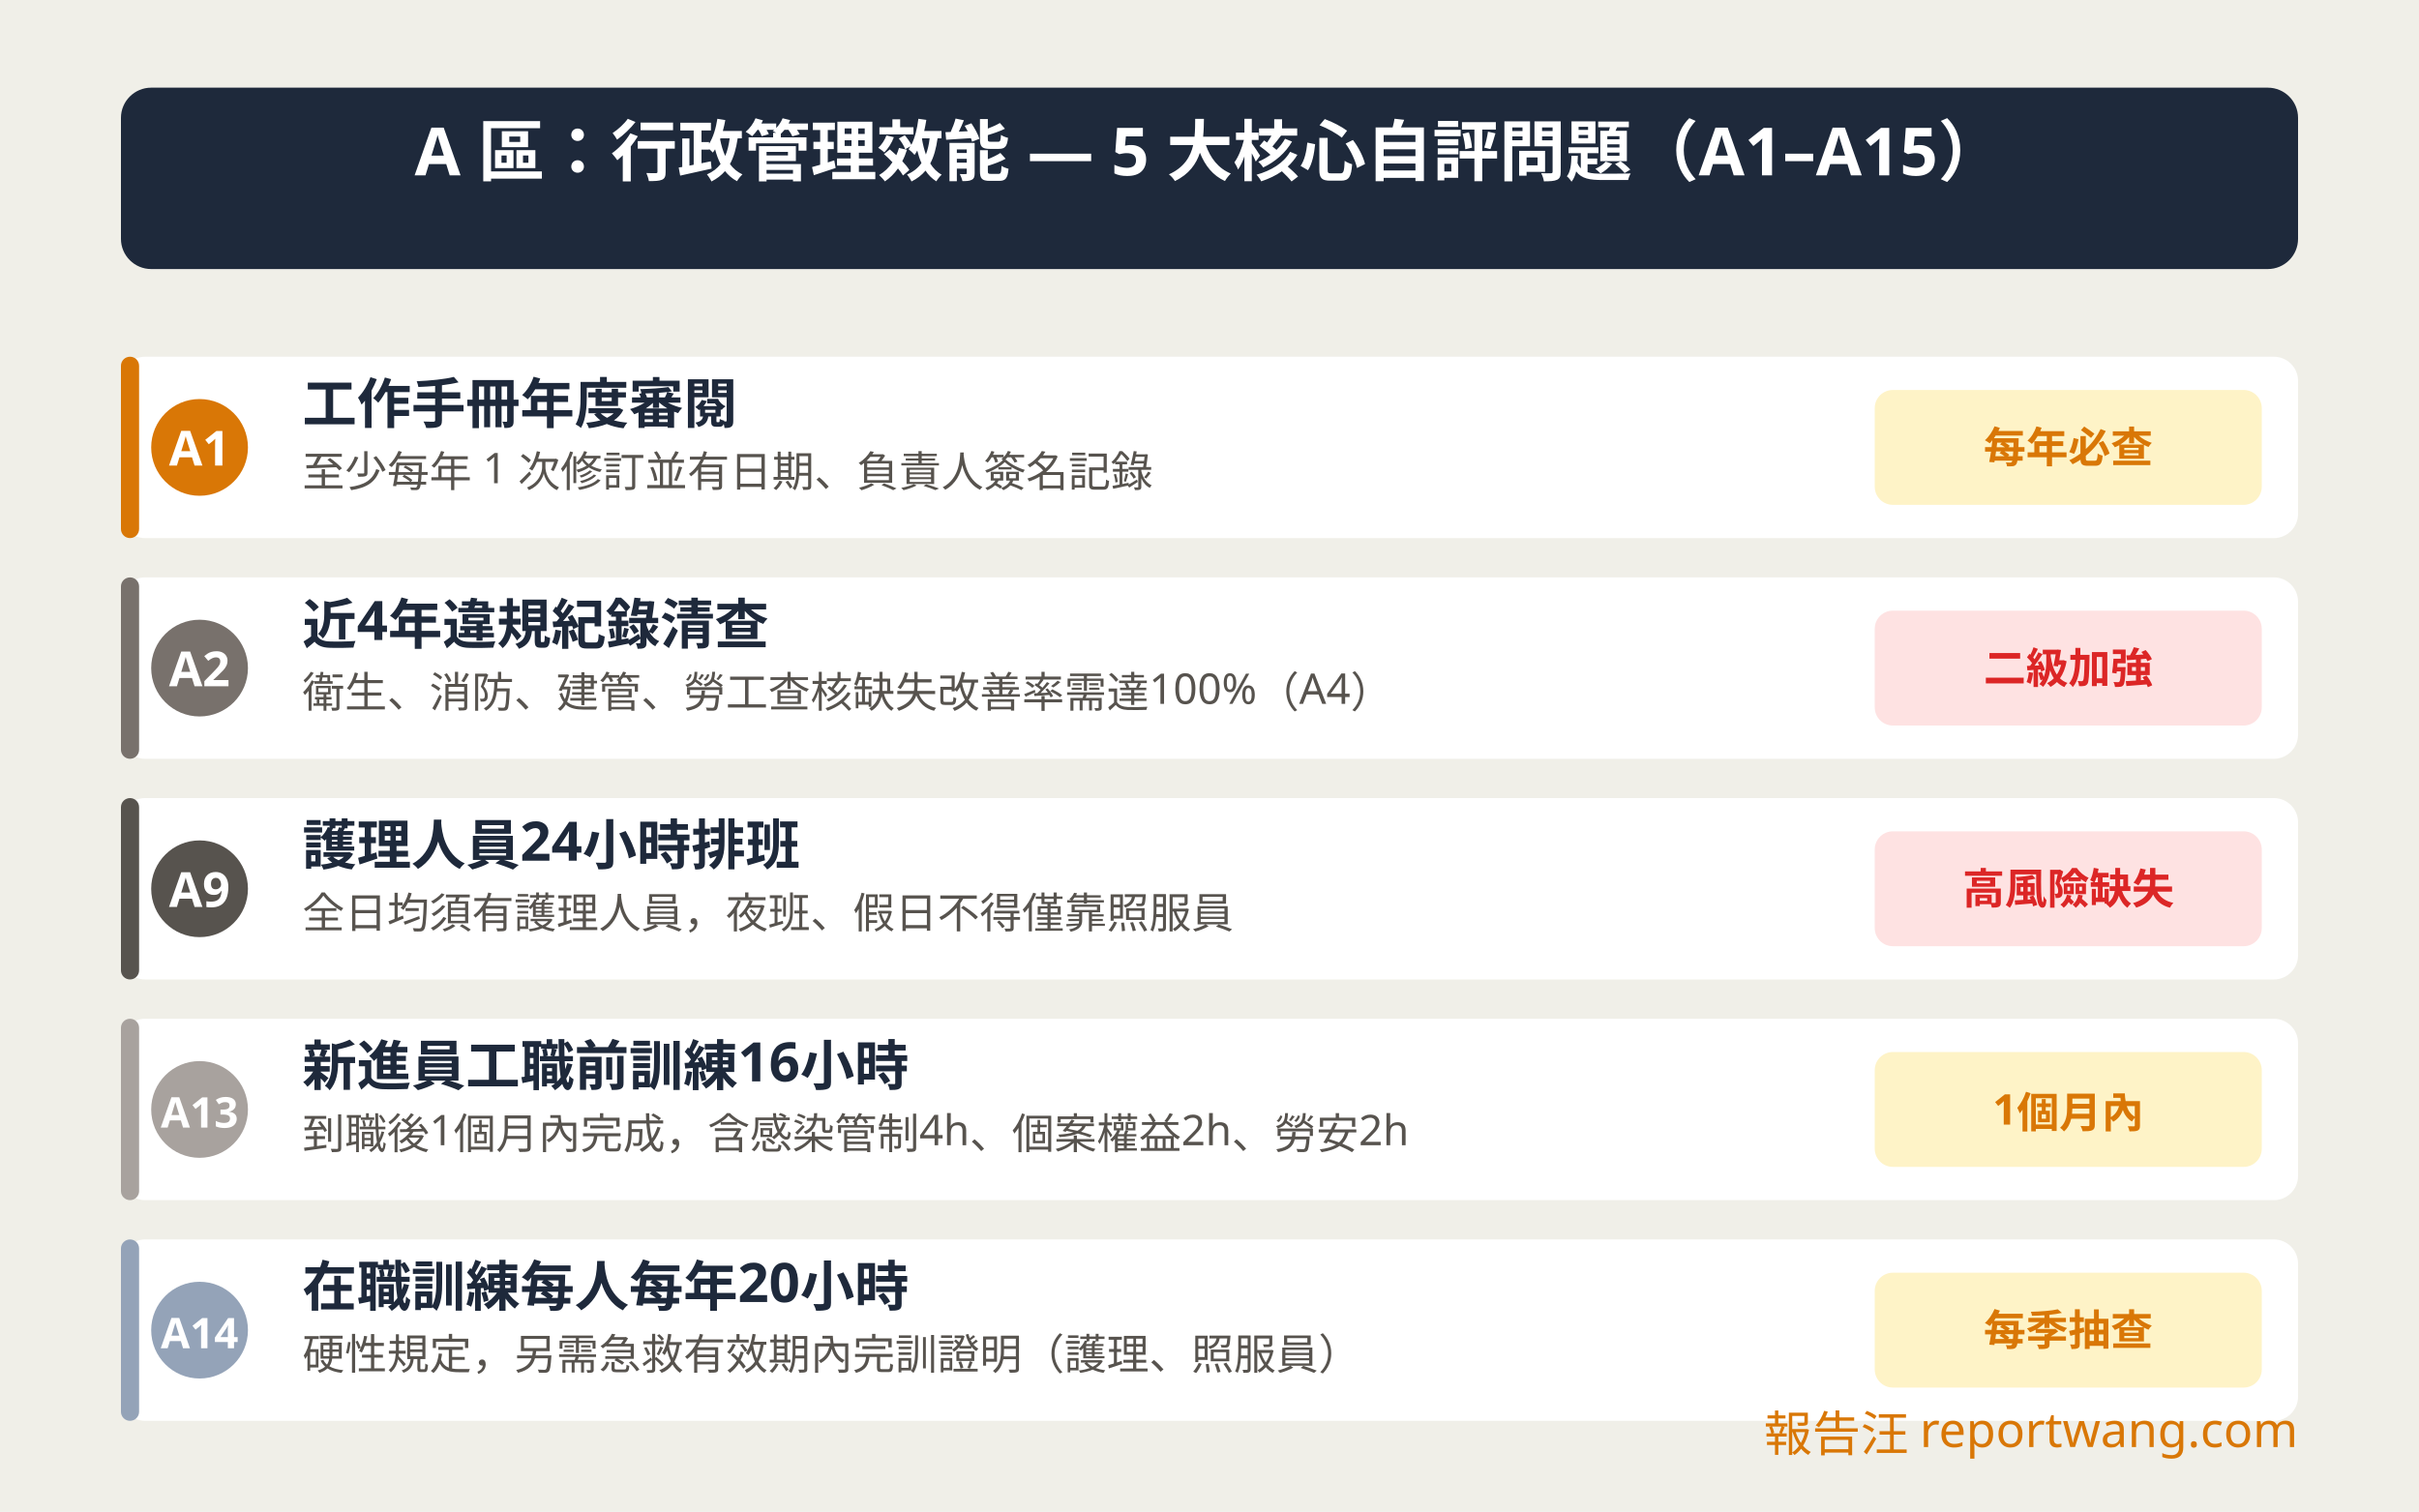
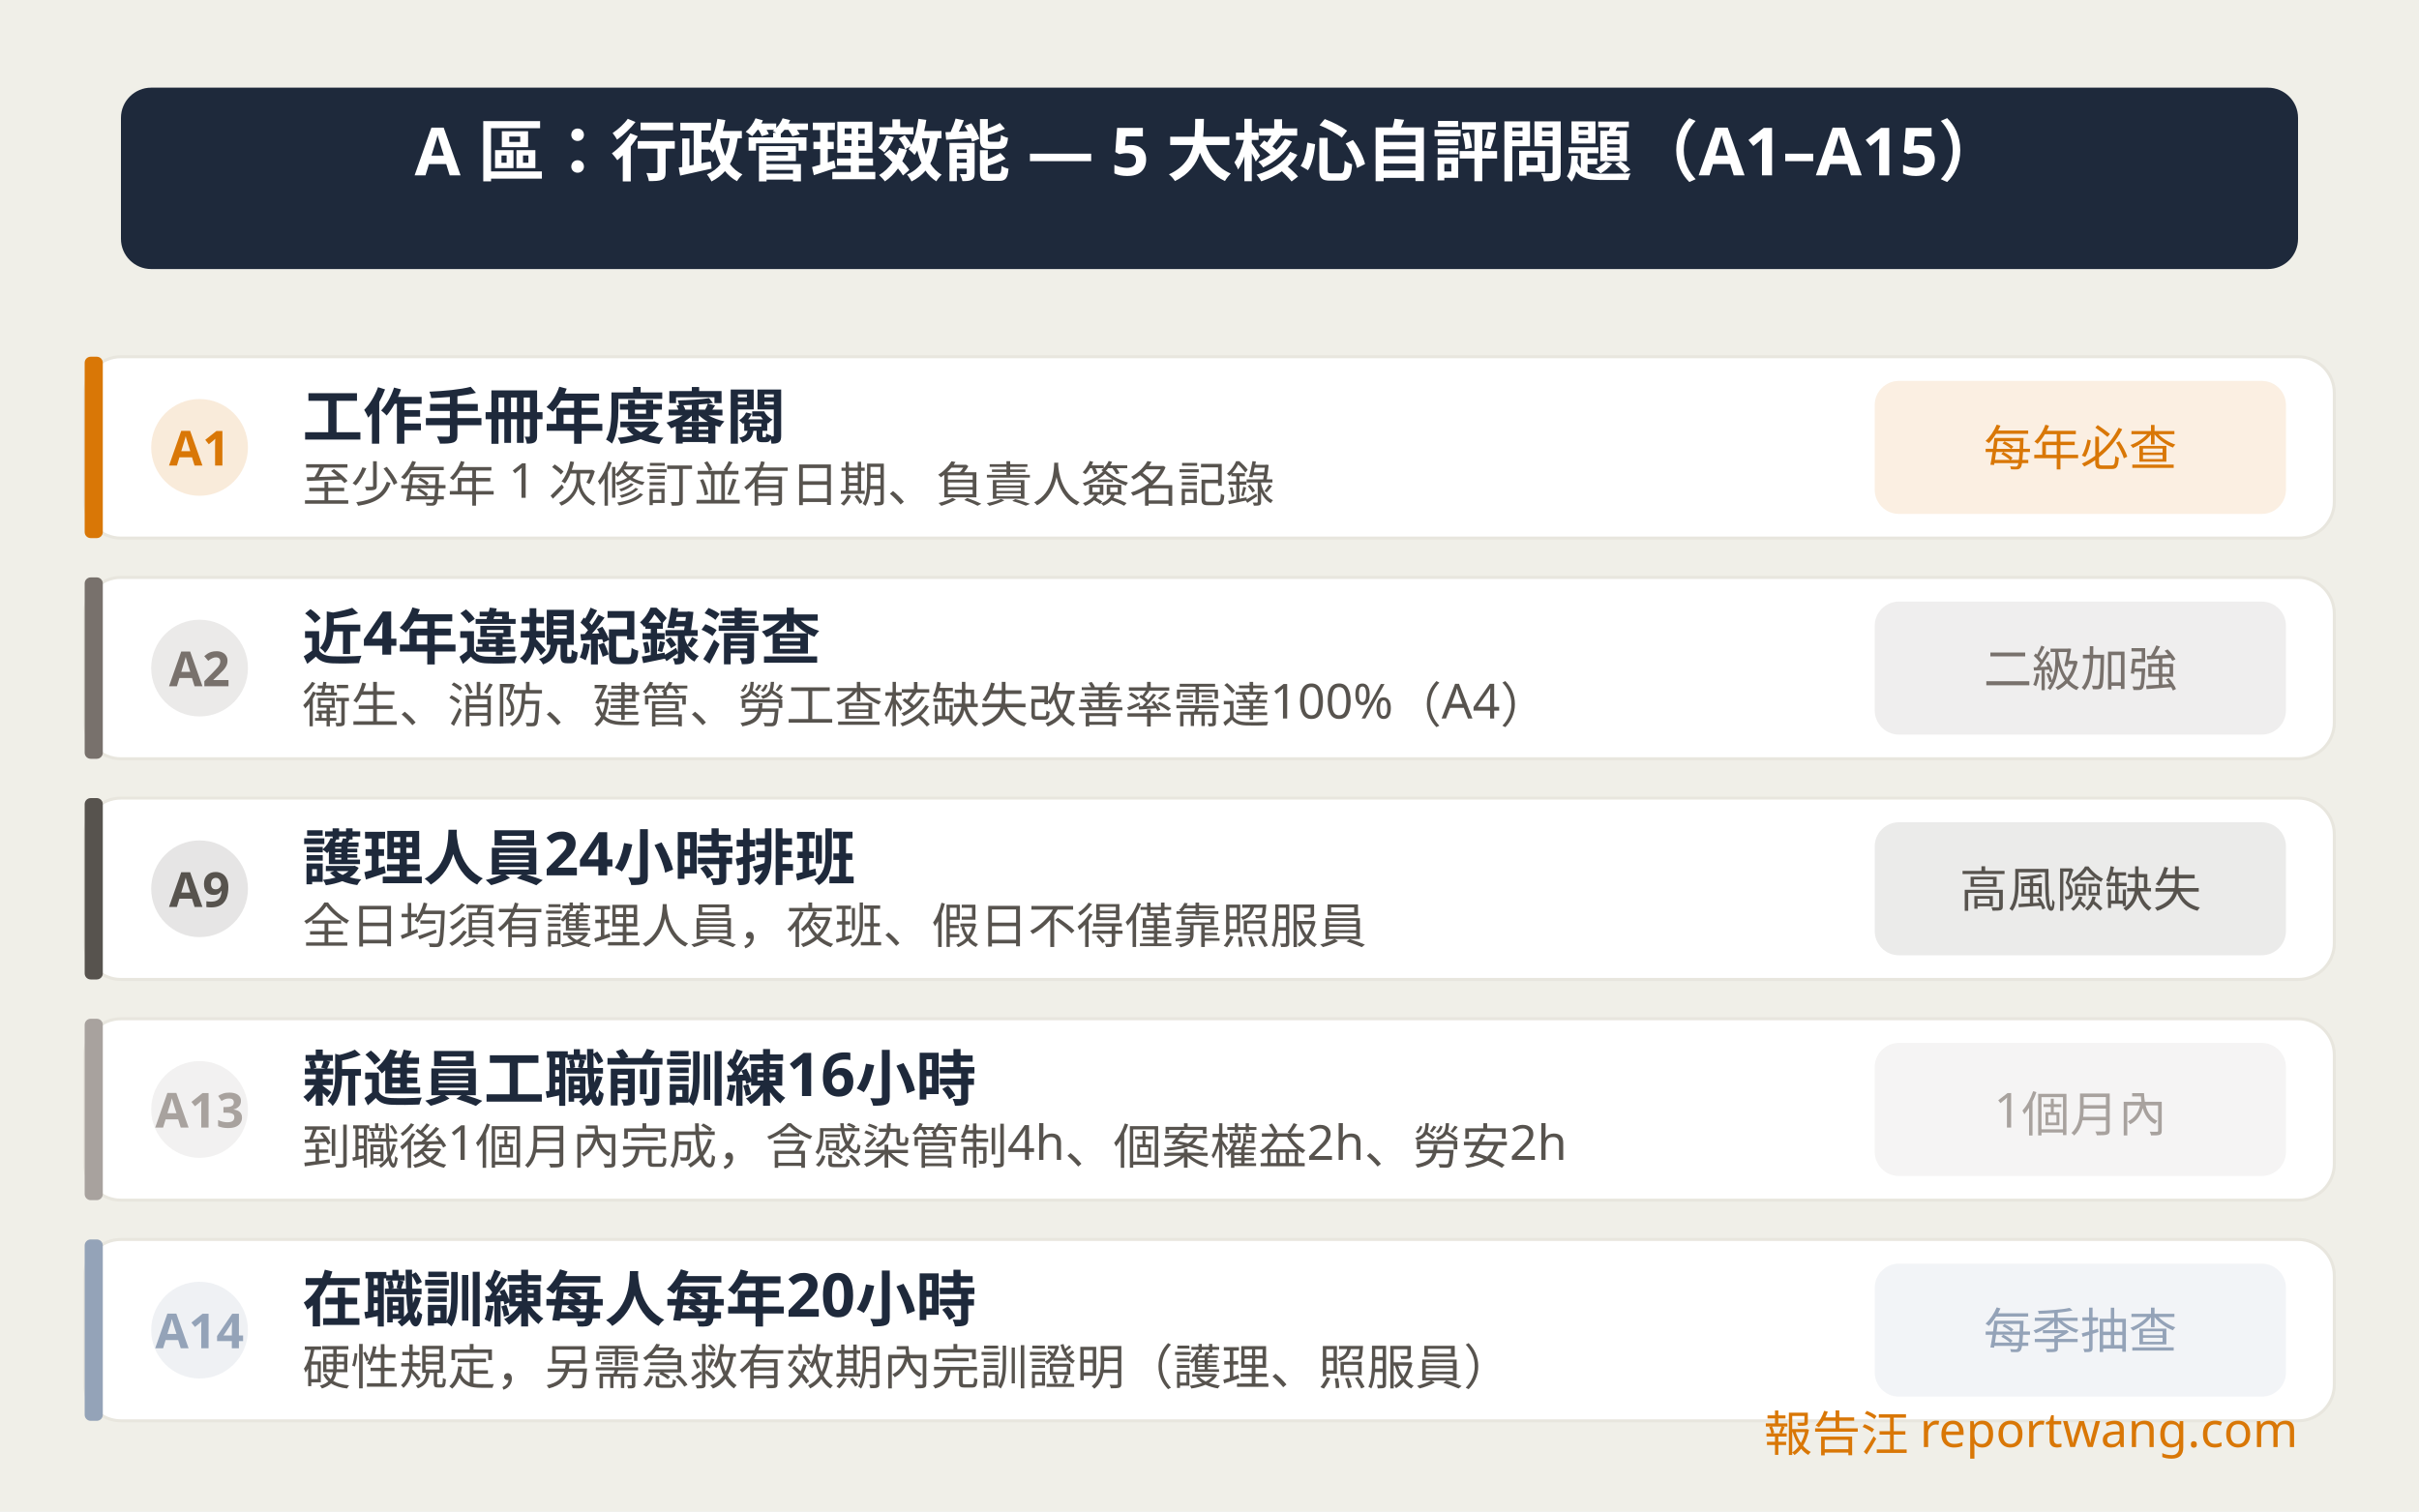
- <svg xmlns="http://www.w3.org/2000/svg" width="800" height="500" viewBox="0 0 800 500">
+ <svg xmlns="http://www.w3.org/2000/svg" width="800" height="500" viewBox="0 0 800 500" font-family="'Noto Sans TC', sans-serif">
  <rect width="800" height="500" fill="#f0efe8" />
  <rect x="40" y="29" width="720" height="60" rx="10" fill="#1e293b" />
-   <text x="400" y="58" font-size="22" font-weight="700" fill="#ffffff" font-family="sans-serif" text-anchor="middle">A 區：行政管理效能 — 5 大核心自評問題（A1–A15）</text>
-   <text x="400" y="79" font-size="14" fill="#a8a29e" font-family="sans-serif" text-anchor="middle"> </text>
-   <rect x="40" y="118" width="720" height="60" rx="8" fill="#ffffff" />
-   <rect x="40" y="118" width="6" height="60" rx="3" fill="#d97706" />
-   <circle cx="66" cy="148" r="16" fill="#d97706" />
-   <text x="66" y="154" font-size="16" font-weight="700" fill="#ffffff" font-family="sans-serif" text-anchor="middle">A1</text>
-   <text x="100" y="140" font-size="18" font-weight="700" fill="#1e293b" font-family="sans-serif">工作手冊年度審閱</text>
-   <text x="100" y="161" font-size="14" fill="#57534e" font-family="sans-serif">至少每年 1 次修訂並有日期、負責人簽名記錄</text>
-   <rect x="620" y="129" width="128" height="38" rx="6" fill="#fef3c7" />
-   <text x="684" y="153" font-size="14" font-weight="700" fill="#d97706" font-family="sans-serif" text-anchor="middle">每年必查</text>
-   <rect x="40" y="191" width="720" height="60" rx="8" fill="#ffffff" />
-   <rect x="40" y="191" width="6" height="60" rx="3" fill="#78716c" />
-   <circle cx="66" cy="221" r="16" fill="#78716c" />
-   <text x="66" y="227" font-size="16" font-weight="700" fill="#ffffff" font-family="sans-serif" text-anchor="middle">A2</text>
-   <text x="100" y="213" font-size="18" font-weight="700" fill="#1e293b" font-family="sans-serif">近4年違規紀錄清查</text>
-   <text x="100" y="234" font-size="14" fill="#57534e" font-family="sans-serif">衛生、消防、建管、勞工查核缺失改善率需達100%（A4）</text>
-   <rect x="620" y="202" width="128" height="38" rx="6" fill="#fee2e2" />
-   <text x="684" y="226" font-size="14" font-weight="700" fill="#dc2626" font-family="sans-serif" text-anchor="middle">二級加強</text>
-   <rect x="40" y="264" width="720" height="60" rx="8" fill="#ffffff" />
-   <rect x="40" y="264" width="6" height="60" rx="3" fill="#57534e" />
-   <circle cx="66" cy="294" r="16" fill="#57534e" />
-   <text x="66" y="300" font-size="16" font-weight="700" fill="#ffffff" font-family="sans-serif" text-anchor="middle">A9</text>
-   <text x="100" y="286" font-size="18" font-weight="700" fill="#1e293b" font-family="sans-serif">護理人員24小時排班</text>
-   <text x="100" y="307" font-size="14" fill="#57534e" font-family="sans-serif">全日均須有護理人員，夜班、假日不得僅靠照服員</text>
-   <rect x="620" y="275" width="128" height="38" rx="6" fill="#fee2e2" />
-   <text x="684" y="299" font-size="14" font-weight="700" fill="#dc2626" font-family="sans-serif" text-anchor="middle">高風險缺失</text>
-   <rect x="40" y="337" width="720" height="60" rx="8" fill="#ffffff" />
-   <rect x="40" y="337" width="6" height="60" rx="3" fill="#a8a29e" />
-   <circle cx="66" cy="367" r="16" fill="#a8a29e" />
-   <text x="66" y="373" font-size="14" font-weight="700" fill="#ffffff" font-family="sans-serif" text-anchor="middle">A13</text>
-   <text x="100" y="359" font-size="18" font-weight="700" fill="#1e293b" font-family="sans-serif">新進員工職前訓練16小時</text>
-   <text x="100" y="380" font-size="14" fill="#57534e" font-family="sans-serif">到職後1個月內完成，含感染管制4h、個案權益2h、勞安2h</text>
-   <rect x="620" y="348" width="128" height="38" rx="6" fill="#fef3c7" />
-   <text x="684" y="372" font-size="14" font-weight="700" fill="#d97706" font-family="sans-serif" text-anchor="middle">1個月內</text>
-   <rect x="40" y="410" width="720" height="60" rx="8" fill="#ffffff" />
-   <rect x="40" y="410" width="6" height="60" rx="3" fill="#94a3b8" />
-   <circle cx="66" cy="440" r="16" fill="#94a3b8" />
-   <text x="66" y="446" font-size="14" font-weight="700" fill="#ffffff" font-family="sans-serif" text-anchor="middle">A14</text>
-   <text x="100" y="432" font-size="18" font-weight="700" fill="#1e293b" font-family="sans-serif">在職訓練每人每年20小時</text>
-   <text x="100" y="453" font-size="14" fill="#57534e" font-family="sans-serif">硬性規定，另需急救有效期內完訓證明（護理、照服員）</text>
-   <rect x="620" y="421" width="128" height="38" rx="6" fill="#fef3c7" />
-   <text x="684" y="445" font-size="14" font-weight="700" fill="#d97706" font-family="sans-serif" text-anchor="middle">每季抽查</text>
-   <text x="760" y="480" font-size="16" fill="#d97706" text-anchor="end" font-weight="400" font-family="sans-serif">報告汪 reportwang.com</text>
+   <text x="400" y="58" font-size="22" font-weight="700" fill="#ffffff" text-anchor="middle">A 區：行政管理效能 — 5 大核心自評問題（A1–A15）</text>
+   <rect x="28" y="118" width="744" height="60" rx="12" fill="white" stroke="#e8e6de" stroke-width="1" />
+   <rect x="28" y="118" width="6" height="60" rx="2" fill="#d97706" />
+   <circle cx="66" cy="148" r="16" fill="#d97706" opacity="0.15" />
+   <text x="66" y="154" font-size="16" font-weight="900" fill="#d97706" text-anchor="middle">A1</text>
+   <text x="100" y="145" font-size="20" font-weight="700" fill="#1e293b">工作手冊年度審閱</text>
+   <text x="100" y="166" font-size="16" fill="#57534e">至少每年 1 次修訂並有日期、負責人簽名記錄</text>
+   <rect x="620" y="126" width="136" height="44" rx="8" fill="#d97706" opacity="0.12" />
+   <text x="688" y="154" font-size="16" fill="#d97706" text-anchor="middle">每年必查</text>
+   <rect x="28" y="191" width="744" height="60" rx="12" fill="white" stroke="#e8e6de" stroke-width="1" />
+   <rect x="28" y="191" width="6" height="60" rx="2" fill="#78716c" />
+   <circle cx="66" cy="221" r="16" fill="#78716c" opacity="0.15" />
+   <text x="66" y="227" font-size="16" font-weight="900" fill="#78716c" text-anchor="middle">A2</text>
+   <text x="100" y="218" font-size="20" font-weight="700" fill="#1e293b">近4年違規紀錄清查</text>
+   <text x="100" y="239" font-size="16" fill="#57534e">衛生、消防、建管、勞工查核缺失改善率需達100%（A4）</text>
+   <rect x="620" y="199" width="136" height="44" rx="8" fill="#78716c" opacity="0.12" />
+   <text x="688" y="227" font-size="16" fill="#78716c" text-anchor="middle">二級加強</text>
+   <rect x="28" y="264" width="744" height="60" rx="12" fill="white" stroke="#e8e6de" stroke-width="1" />
+   <rect x="28" y="264" width="6" height="60" rx="2" fill="#57534e" />
+   <circle cx="66" cy="294" r="16" fill="#57534e" opacity="0.15" />
+   <text x="66" y="300" font-size="16" font-weight="900" fill="#57534e" text-anchor="middle">A9</text>
+   <text x="100" y="291" font-size="20" font-weight="700" fill="#1e293b">護理人員24小時排班</text>
+   <text x="100" y="312" font-size="16" fill="#57534e">全日均須有護理人員，夜班、假日不得僅靠照服員</text>
+   <rect x="620" y="272" width="136" height="44" rx="8" fill="#57534e" opacity="0.12" />
+   <text x="688" y="300" font-size="16" fill="#57534e" text-anchor="middle">高風險缺失</text>
+   <rect x="28" y="337" width="744" height="60" rx="12" fill="white" stroke="#e8e6de" stroke-width="1" />
+   <rect x="28" y="337" width="6" height="60" rx="2" fill="#a8a29e" />
+   <circle cx="66" cy="367" r="16" fill="#a8a29e" opacity="0.15" />
+   <text x="66" y="373" font-size="16" font-weight="900" fill="#a8a29e" text-anchor="middle">A13</text>
+   <text x="100" y="364" font-size="20" font-weight="700" fill="#1e293b">新進員工職前訓練16小時</text>
+   <text x="100" y="385" font-size="16" fill="#57534e">到職後1個月內完成，含感染管制4h、個案權益2h、勞安2h</text>
+   <rect x="620" y="345" width="136" height="44" rx="8" fill="#a8a29e" opacity="0.12" />
+   <text x="688" y="373" font-size="16" fill="#a8a29e" text-anchor="middle">1個月內</text>
+   <rect x="28" y="410" width="744" height="60" rx="12" fill="white" stroke="#e8e6de" stroke-width="1" />
+   <rect x="28" y="410" width="6" height="60" rx="2" fill="#94a3b8" />
+   <circle cx="66" cy="440" r="16" fill="#94a3b8" opacity="0.15" />
+   <text x="66" y="446" font-size="16" font-weight="900" fill="#94a3b8" text-anchor="middle">A14</text>
+   <text x="100" y="437" font-size="20" font-weight="700" fill="#1e293b">在職訓練每人每年20小時</text>
+   <text x="100" y="458" font-size="16" fill="#57534e">硬性規定，另需急救有效期內完訓證明（護理、照服員）</text>
+   <rect x="620" y="418" width="136" height="44" rx="8" fill="#94a3b8" opacity="0.12" />
+   <text x="688" y="446" font-size="16" fill="#94a3b8" text-anchor="middle">每季抽查</text>
+   <text x="760" y="480" font-size="16" fill="#d97706" text-anchor="end" font-weight="400">報告汪 reportwang.com</text>
</svg>
